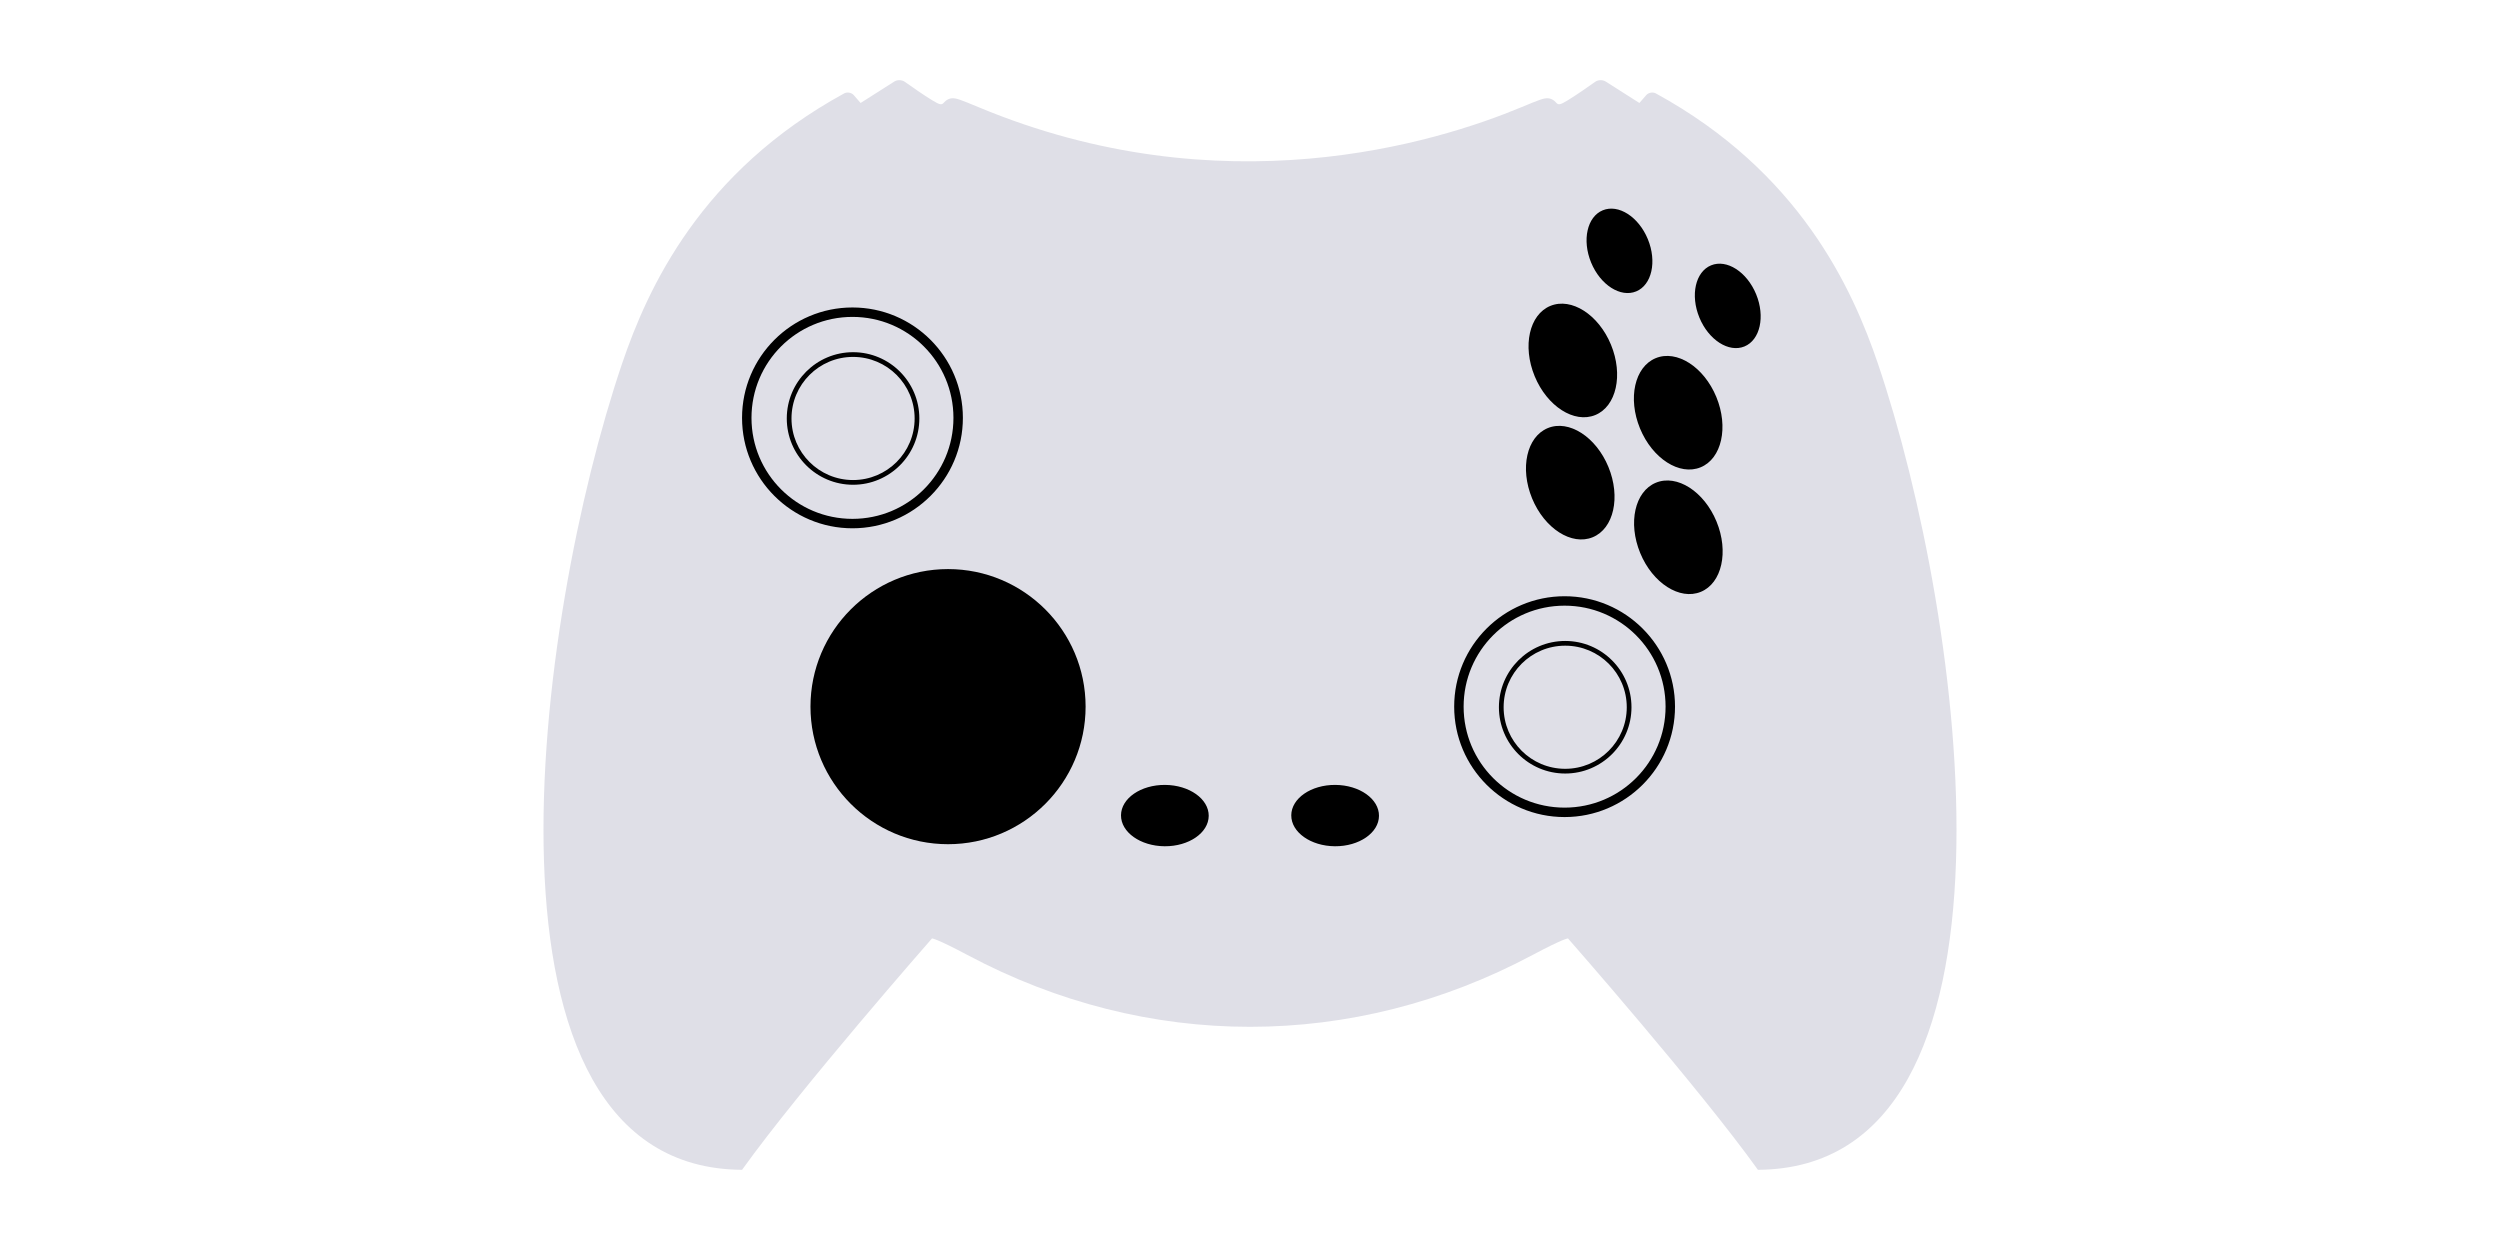
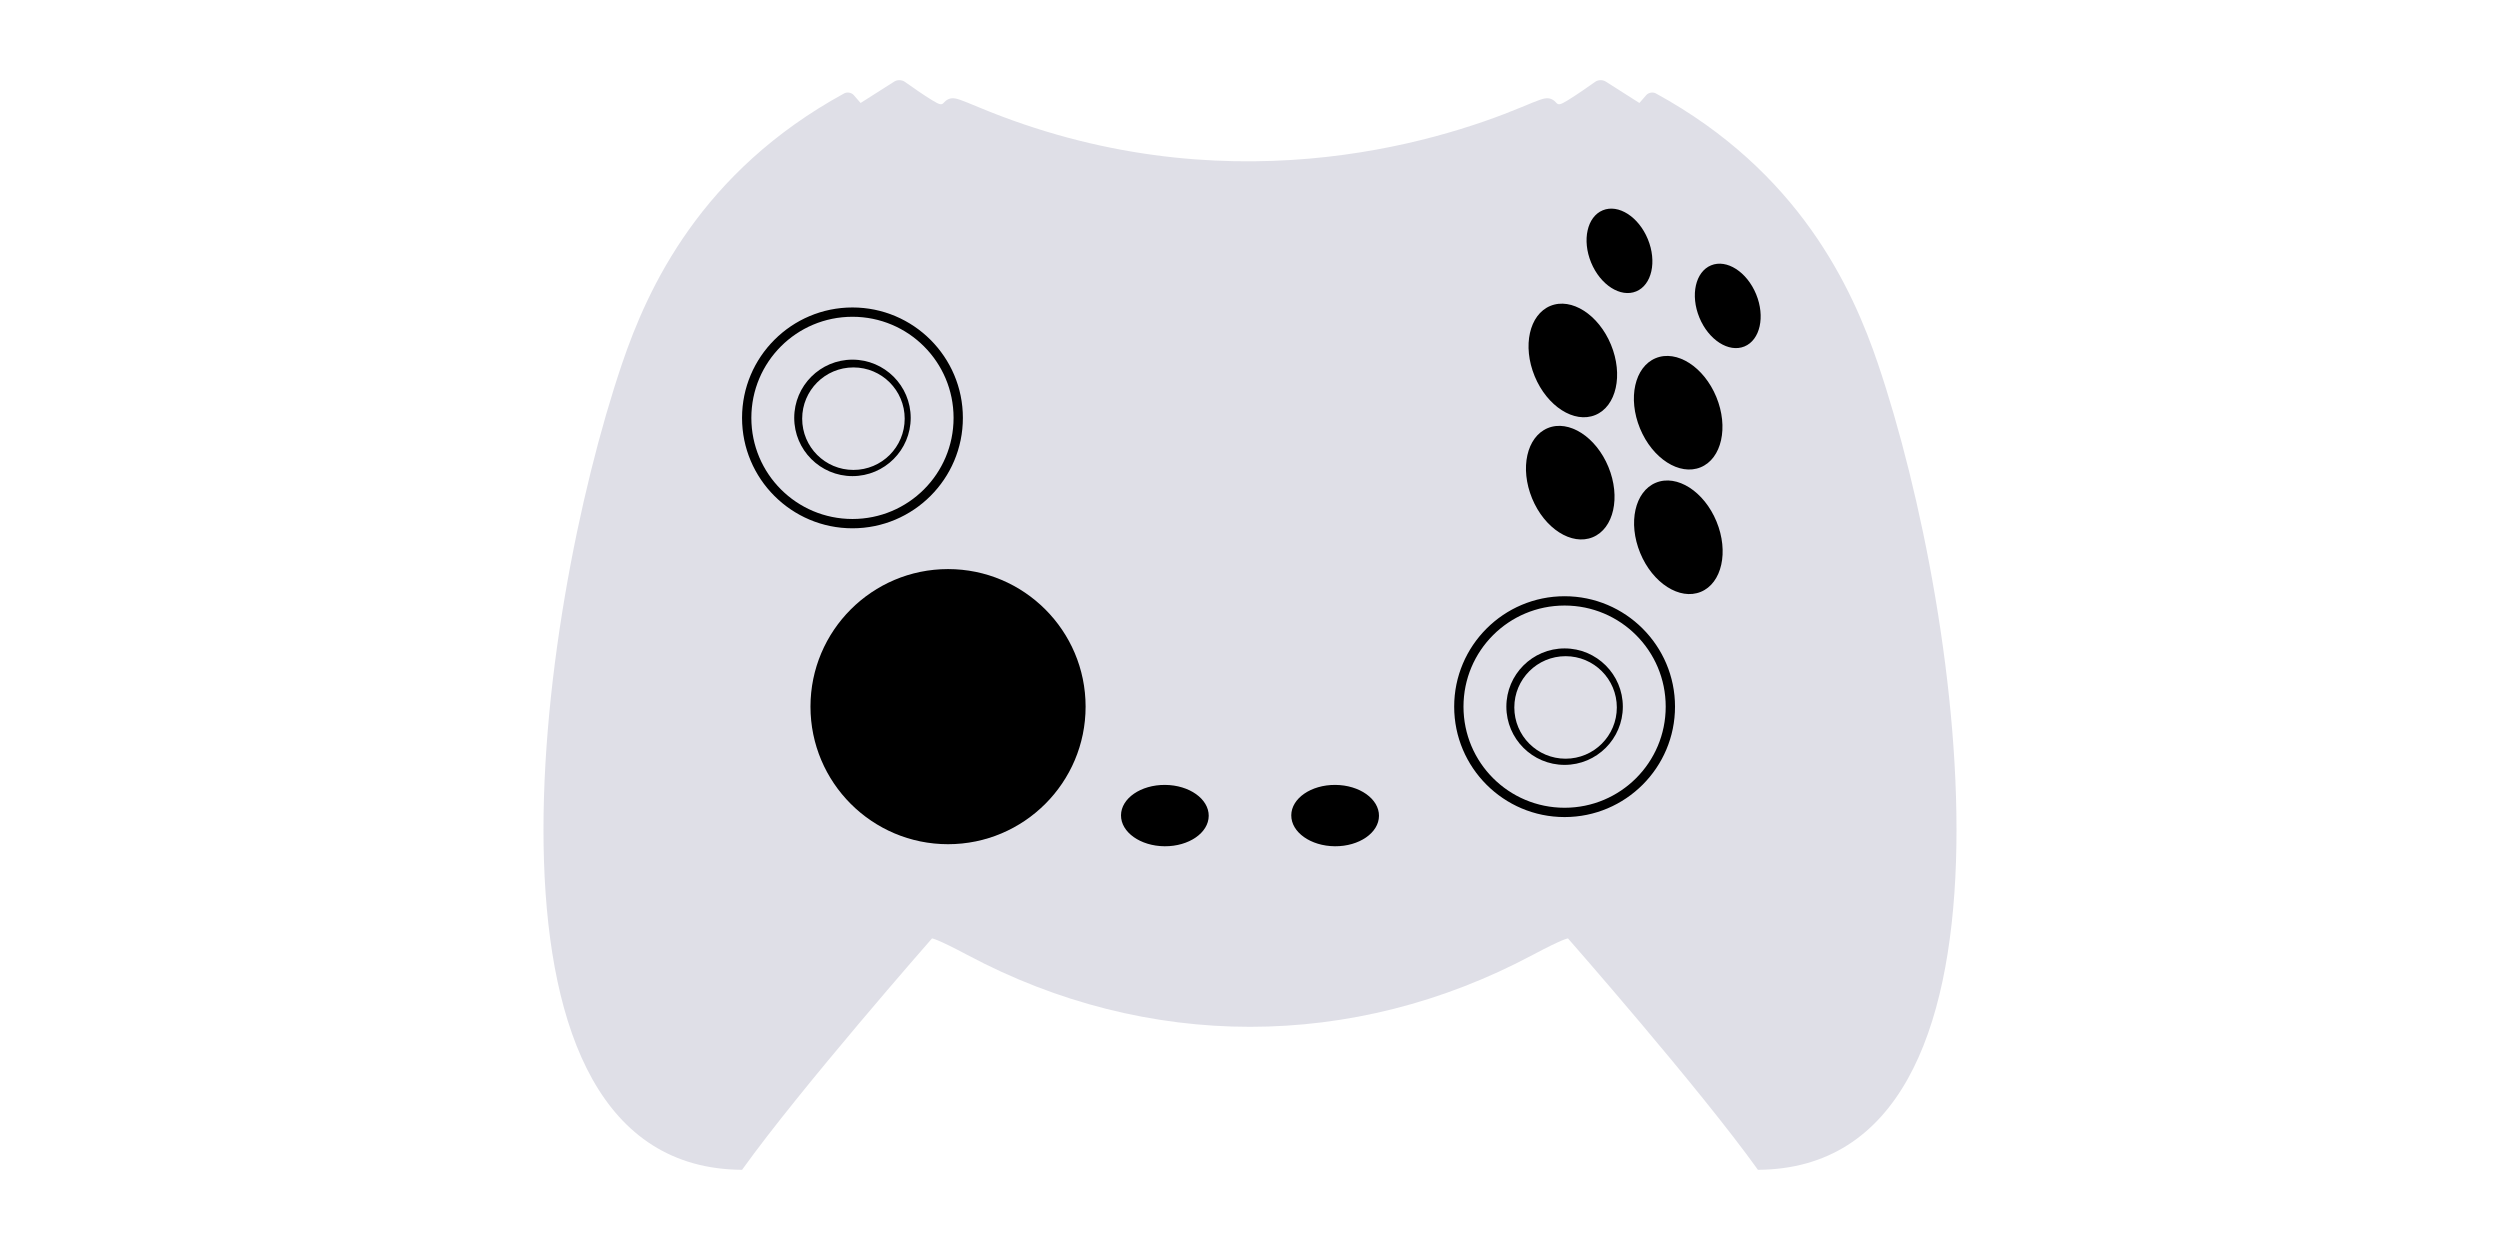
<svg xmlns="http://www.w3.org/2000/svg" xml:space="preserve" width="1000" height="500">
  <path d="M264.271 416.652c-.746-.021-1.498.149-2.078.518l-13.44 8.55-2.714-3.115c-.903-1.036-2.62-1.355-3.826-.695-56.991 31.181-78.113 77.304-88.381 107.627-34.25 101.15-64.352 319.824 47.775 320.508 23.079-32.255 75.551-92.041 75.551-92.041s1.794.04 14.072 6.584c71.54 38.126 153.333 38.09 224.805 0 12.278-6.544 14.072-6.584 14.072-6.584s52.473 59.786 75.551 92.04c112.128-.683 82.026-219.357 47.776-320.507-10.268-30.323-31.39-76.446-88.381-107.627-1.207-.66-2.923-.341-3.826.695l-2.715 3.116-13.44-8.551c-1.16-.738-3.004-.682-4.125.115-2.694 1.917-7.516 5.292-10.914 7.356-3.19 1.937-3.772 2.02-4.87.697-.687-.827-2.074-1.504-3.081-1.504-1.72 0-2.978.427-10.424 3.533-34.26 14.293-119.263 40.38-216.05 0-7.447-3.106-8.703-3.533-10.424-3.533-1.007 0-2.394.677-3.08 1.504-1.1 1.324-1.68 1.24-4.872-.697-3.398-2.064-8.219-5.439-10.914-7.356-.56-.398-1.3-.611-2.047-.633" style="display:inline;fill:#dfdfe7;fill-opacity:1;stroke-width:7.292;stroke-linecap:round;stroke-linejoin:round" transform="translate(94.074 -386.946)scale(1.00568)" />
+   <path d="M379.216 227.633c-30.362 0-55.026 24.663-55.026 55.024s24.663 55.025 55.024 55.025 55.027-24.663 55.027-55.025-24.664-55.024-55.025-55.024" style="fill:#000;fill-opacity:1;fill-rule:evenodd;stroke:none;stroke-width:3.02;stroke-miterlimit:7;paint-order:stroke markers fill" />
  <g style="fill:#000">
-     <path d="M379.216 227.633c-30.362 0-55.026 24.663-55.026 55.024s24.663 55.025 55.024 55.025 55.027-24.663 55.027-55.025-24.664-55.024-55.025-55.024" style="fill:#000;fill-opacity:1;fill-rule:evenodd;stroke:none;stroke-width:3.02;stroke-miterlimit:7;paint-order:stroke markers fill" />
-     <g style="fill:#000">
-       <path d="M454.147 567C427.581 567 406 588.58 406 615.145s21.58 48.144 48.146 48.144c26.565 0 48.146-21.578 48.146-48.144 0-26.567-21.58-48.145-48.145-48.145m0 4.113c24.34 0 44.03 19.69 44.03 44.033 0 24.341-19.688 44.03-44.03 44.03s-44.03-19.689-44.03-44.03 19.687-44.033 44.03-44.033" style="baseline-shift:baseline;display:inline;overflow:visible;vector-effect:none;fill:#000;fill-opacity:1;stroke-width:1.093;stop-color:#000" transform="translate(209.224 -281.65)scale(.91736)" />
-       <path d="M454.407 586.502c-15.95 0-28.902 12.953-28.902 28.902s12.952 28.902 28.901 28.902 28.902-12.953 28.902-28.902-12.951-28.902-28.902-28.902m0 2.059c14.838 0 26.845 12.006 26.845 26.844s-12.007 26.842-26.845 26.842-26.844-12.006-26.844-26.843 12.006-26.843 26.844-26.843" style="baseline-shift:baseline;display:inline;overflow:visible;vector-effect:none;fill:#000;fill-opacity:1;stroke-width:1.093;stop-color:#000" transform="translate(209.224 -281.65)scale(.91736)" />
+     <g style="fill:#000" transform="rotate(-22.374 -833.768 -460.458)scale(.96001)">
+       <ellipse cx="333.176" cy="719.671" rx="17.198" ry="24.588" style="opacity:1;fill:#000;fill-opacity:1;stroke-width:7.505;stroke-linecap:round;stroke-linejoin:round" />
+       <ellipse cx="313.494" cy="767.689" rx="17.198" ry="24.588" style="opacity:1;fill:#000;fill-opacity:1;stroke-width:7.505;stroke-linecap:round;stroke-linejoin:round" />
+       <ellipse cx="280.502" cy="729.501" rx="17.198" ry="24.588" style="opacity:1;fill:#000;fill-opacity:1;stroke-width:7.505;stroke-linecap:round;stroke-linejoin:round" />
+       <ellipse cx="300.877" cy="682.827" rx="17.198" ry="24.588" style="opacity:1;fill:#000;fill-opacity:1;stroke-width:7.505;stroke-linecap:round;stroke-linejoin:round" />
    </g>
-     <g style="fill:#000">
-       <g style="fill:#000" transform="rotate(-22.374 -833.768 -460.458)scale(.96001)">
-         <ellipse cx="333.176" cy="719.671" rx="17.198" ry="24.588" style="opacity:1;fill:#000;fill-opacity:1;stroke-width:7.505;stroke-linecap:round;stroke-linejoin:round" />
-         <ellipse cx="313.494" cy="767.689" rx="17.198" ry="24.588" style="opacity:1;fill:#000;fill-opacity:1;stroke-width:7.505;stroke-linecap:round;stroke-linejoin:round" />
-         <ellipse cx="280.502" cy="729.501" rx="17.198" ry="24.588" style="opacity:1;fill:#000;fill-opacity:1;stroke-width:7.505;stroke-linecap:round;stroke-linejoin:round" />
-         <ellipse cx="300.877" cy="682.827" rx="17.198" ry="24.588" style="opacity:1;fill:#000;fill-opacity:1;stroke-width:7.505;stroke-linecap:round;stroke-linejoin:round" />
-       </g>
-       <g style="fill:#000" transform="rotate(-22.374 -833.768 -460.458)scale(.96001)">
-         <ellipse cx="369.224" cy="686.375" rx="12.782" ry="18.274" style="opacity:1;fill:#000;fill-opacity:1;stroke-width:5.578;stroke-linecap:round;stroke-linejoin:round" />
-         <ellipse cx="336.235" cy="647.989" rx="12.782" ry="18.274" style="opacity:1;fill:#000;fill-opacity:1;stroke-width:5.578;stroke-linecap:round;stroke-linejoin:round" />
-       </g>
-     </g>
-     <g style="fill:#000" transform="rotate(-89.618 -120.945 -232.653)scale(.96001)">
-       <ellipse cx="-703.588" cy="443.802" rx="12.782" ry="18.274" style="opacity:1;fill:#000;fill-opacity:1;stroke-width:5.578;stroke-linecap:round;stroke-linejoin:round" />
-       <ellipse cx="-704.061" cy="372.86" rx="12.782" ry="18.274" style="opacity:1;fill:#000;fill-opacity:1;stroke-width:5.578;stroke-linecap:round;stroke-linejoin:round" />
-     </g>
-     <g style="fill:#000;fill-opacity:1">
-       <path d="M454.147 567C427.581 567 406 588.58 406 615.145s21.58 48.144 48.146 48.144c26.565 0 48.146-21.578 48.146-48.144 0-26.567-21.58-48.145-48.145-48.145m0 4.113c24.34 0 44.03 19.69 44.03 44.033 0 24.341-19.688 44.03-44.03 44.03s-44.03-19.689-44.03-44.03 19.687-44.033 44.03-44.033" style="baseline-shift:baseline;display:inline;overflow:visible;vector-effect:none;fill:#000;fill-opacity:1;stroke-width:1.093;stop-color:#000" transform="translate(-75.63 -397.156)scale(.91736)" />
-       <path d="M454.407 586.502c-15.95 0-28.902 12.953-28.902 28.902s12.952 28.902 28.901 28.902 28.902-12.953 28.902-28.902-12.951-28.902-28.902-28.902m0 2.059c14.838 0 26.845 12.006 26.845 26.844s-12.007 26.842-26.845 26.842-26.844-12.006-26.844-26.843 12.006-26.843 26.844-26.843" style="baseline-shift:baseline;display:inline;overflow:visible;vector-effect:none;fill:#000;fill-opacity:1;stroke-width:1.093;stop-color:#000" transform="translate(-75.63 -397.156)scale(.91736)" />
+     <g style="fill:#000" transform="rotate(-22.374 -833.768 -460.458)scale(.96001)">
+       <ellipse cx="369.224" cy="686.375" rx="12.782" ry="18.274" style="opacity:1;fill:#000;fill-opacity:1;stroke-width:5.578;stroke-linecap:round;stroke-linejoin:round" />
+       <ellipse cx="336.235" cy="647.989" rx="12.782" ry="18.274" style="opacity:1;fill:#000;fill-opacity:1;stroke-width:5.578;stroke-linecap:round;stroke-linejoin:round" />
    </g>
  </g>
+   <g style="fill:#000" transform="rotate(-89.618 -120.945 -232.653)scale(.96001)">
+     <ellipse cx="-703.588" cy="443.802" rx="12.782" ry="18.274" style="opacity:1;fill:#000;fill-opacity:1;stroke-width:5.578;stroke-linecap:round;stroke-linejoin:round" />
+     <ellipse cx="-704.061" cy="372.86" rx="12.782" ry="18.274" style="opacity:1;fill:#000;fill-opacity:1;stroke-width:5.578;stroke-linecap:round;stroke-linejoin:round" />
+   </g>
+   <g style="fill:#000;fill-opacity:1">
+     <path d="M680.167 547.873c-12.854 0-23.294 10.44-23.294 23.294s10.44 23.294 23.294 23.294 23.294-10.44 23.294-23.294-10.44-23.294-23.294-23.294m.389 3.11c11.334 0 20.501 9.166 20.501 20.5s-9.167 20.503-20.501 20.503-20.502-9.168-20.502-20.502 9.168-20.5 20.502-20.5" style="baseline-shift:baseline;display:inline;overflow:visible;vector-effect:none;fill:#000;fill-opacity:1;stroke-width:.99;stop-color:#000" transform="translate(-54.328 -288.508)" />
+     <path d="M680.167 527C655.797 527 636 546.797 636 571.167s19.797 44.167 44.166 44.167c24.371 0 44.168-19.797 44.168-44.166 0-24.371-19.796-44.168-44.167-44.168m0 3.724c22.358 0 40.444 18.084 40.444 40.444 0 22.357-18.086 40.442-40.444 40.442s-40.444-18.084-40.444-40.443 18.086-40.444 40.444-40.444" style="baseline-shift:baseline;display:inline;overflow:visible;vector-effect:none;fill:#000;fill-opacity:1;stroke-width:.99;stop-color:#000" transform="translate(-54.328 -288.508)" />
+   </g>
+   <g style="fill:#000;fill-opacity:1">
+     <path d="M680.167 547.873c-12.854 0-23.294 10.44-23.294 23.294s10.44 23.294 23.294 23.294 23.294-10.44 23.294-23.294-10.44-23.294-23.294-23.294m.389 3.11c11.334 0 20.501 9.166 20.501 20.5s-9.167 20.503-20.501 20.503-20.502-9.168-20.502-20.502 9.168-20.5 20.502-20.5" style="baseline-shift:baseline;display:inline;overflow:visible;vector-effect:none;fill:#000;fill-opacity:1;stroke-width:.99;stop-color:#000" transform="translate(-339.182 -404.014)" />
+     <path d="M680.167 527C655.797 527 636 546.797 636 571.167s19.797 44.167 44.166 44.167c24.371 0 44.168-19.797 44.168-44.166 0-24.371-19.796-44.168-44.167-44.168m0 3.724c22.358 0 40.444 18.084 40.444 40.444 0 22.357-18.086 40.442-40.444 40.442s-40.444-18.084-40.444-40.443 18.086-40.444 40.444-40.444" style="baseline-shift:baseline;display:inline;overflow:visible;vector-effect:none;fill:#000;fill-opacity:1;stroke-width:.99;stop-color:#000" transform="translate(-339.182 -404.014)" />
+   </g>
</svg>
